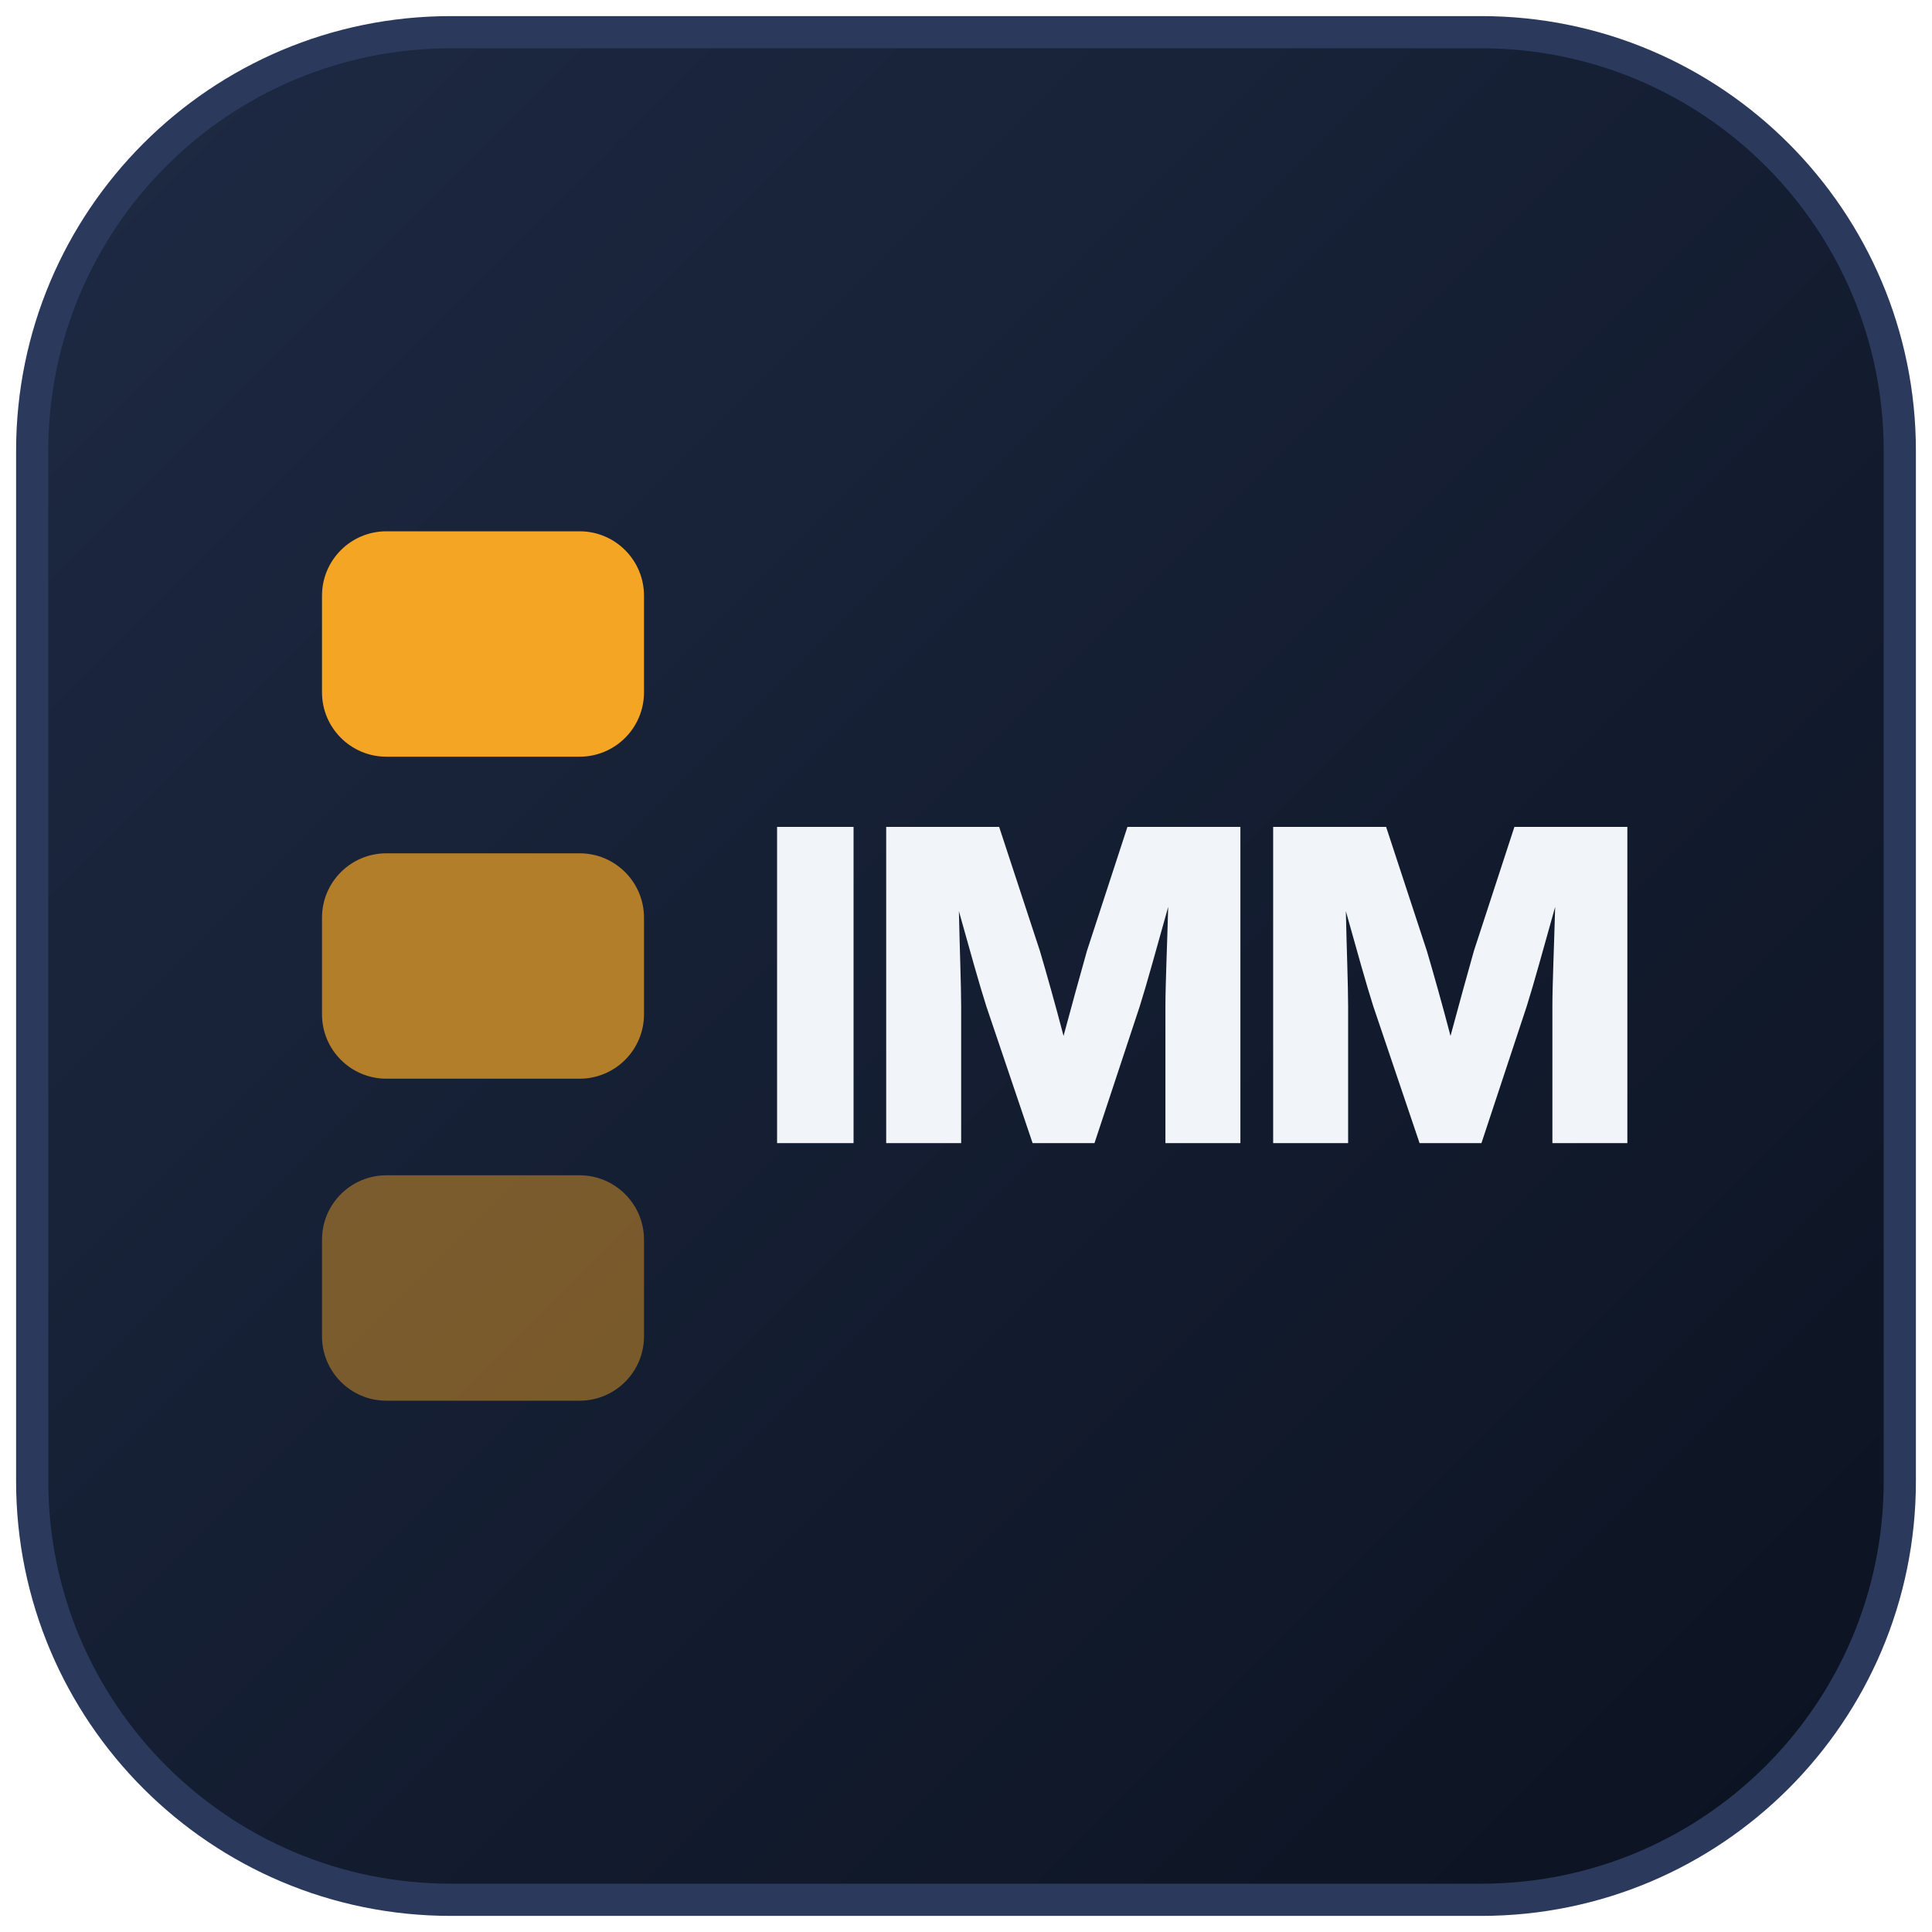
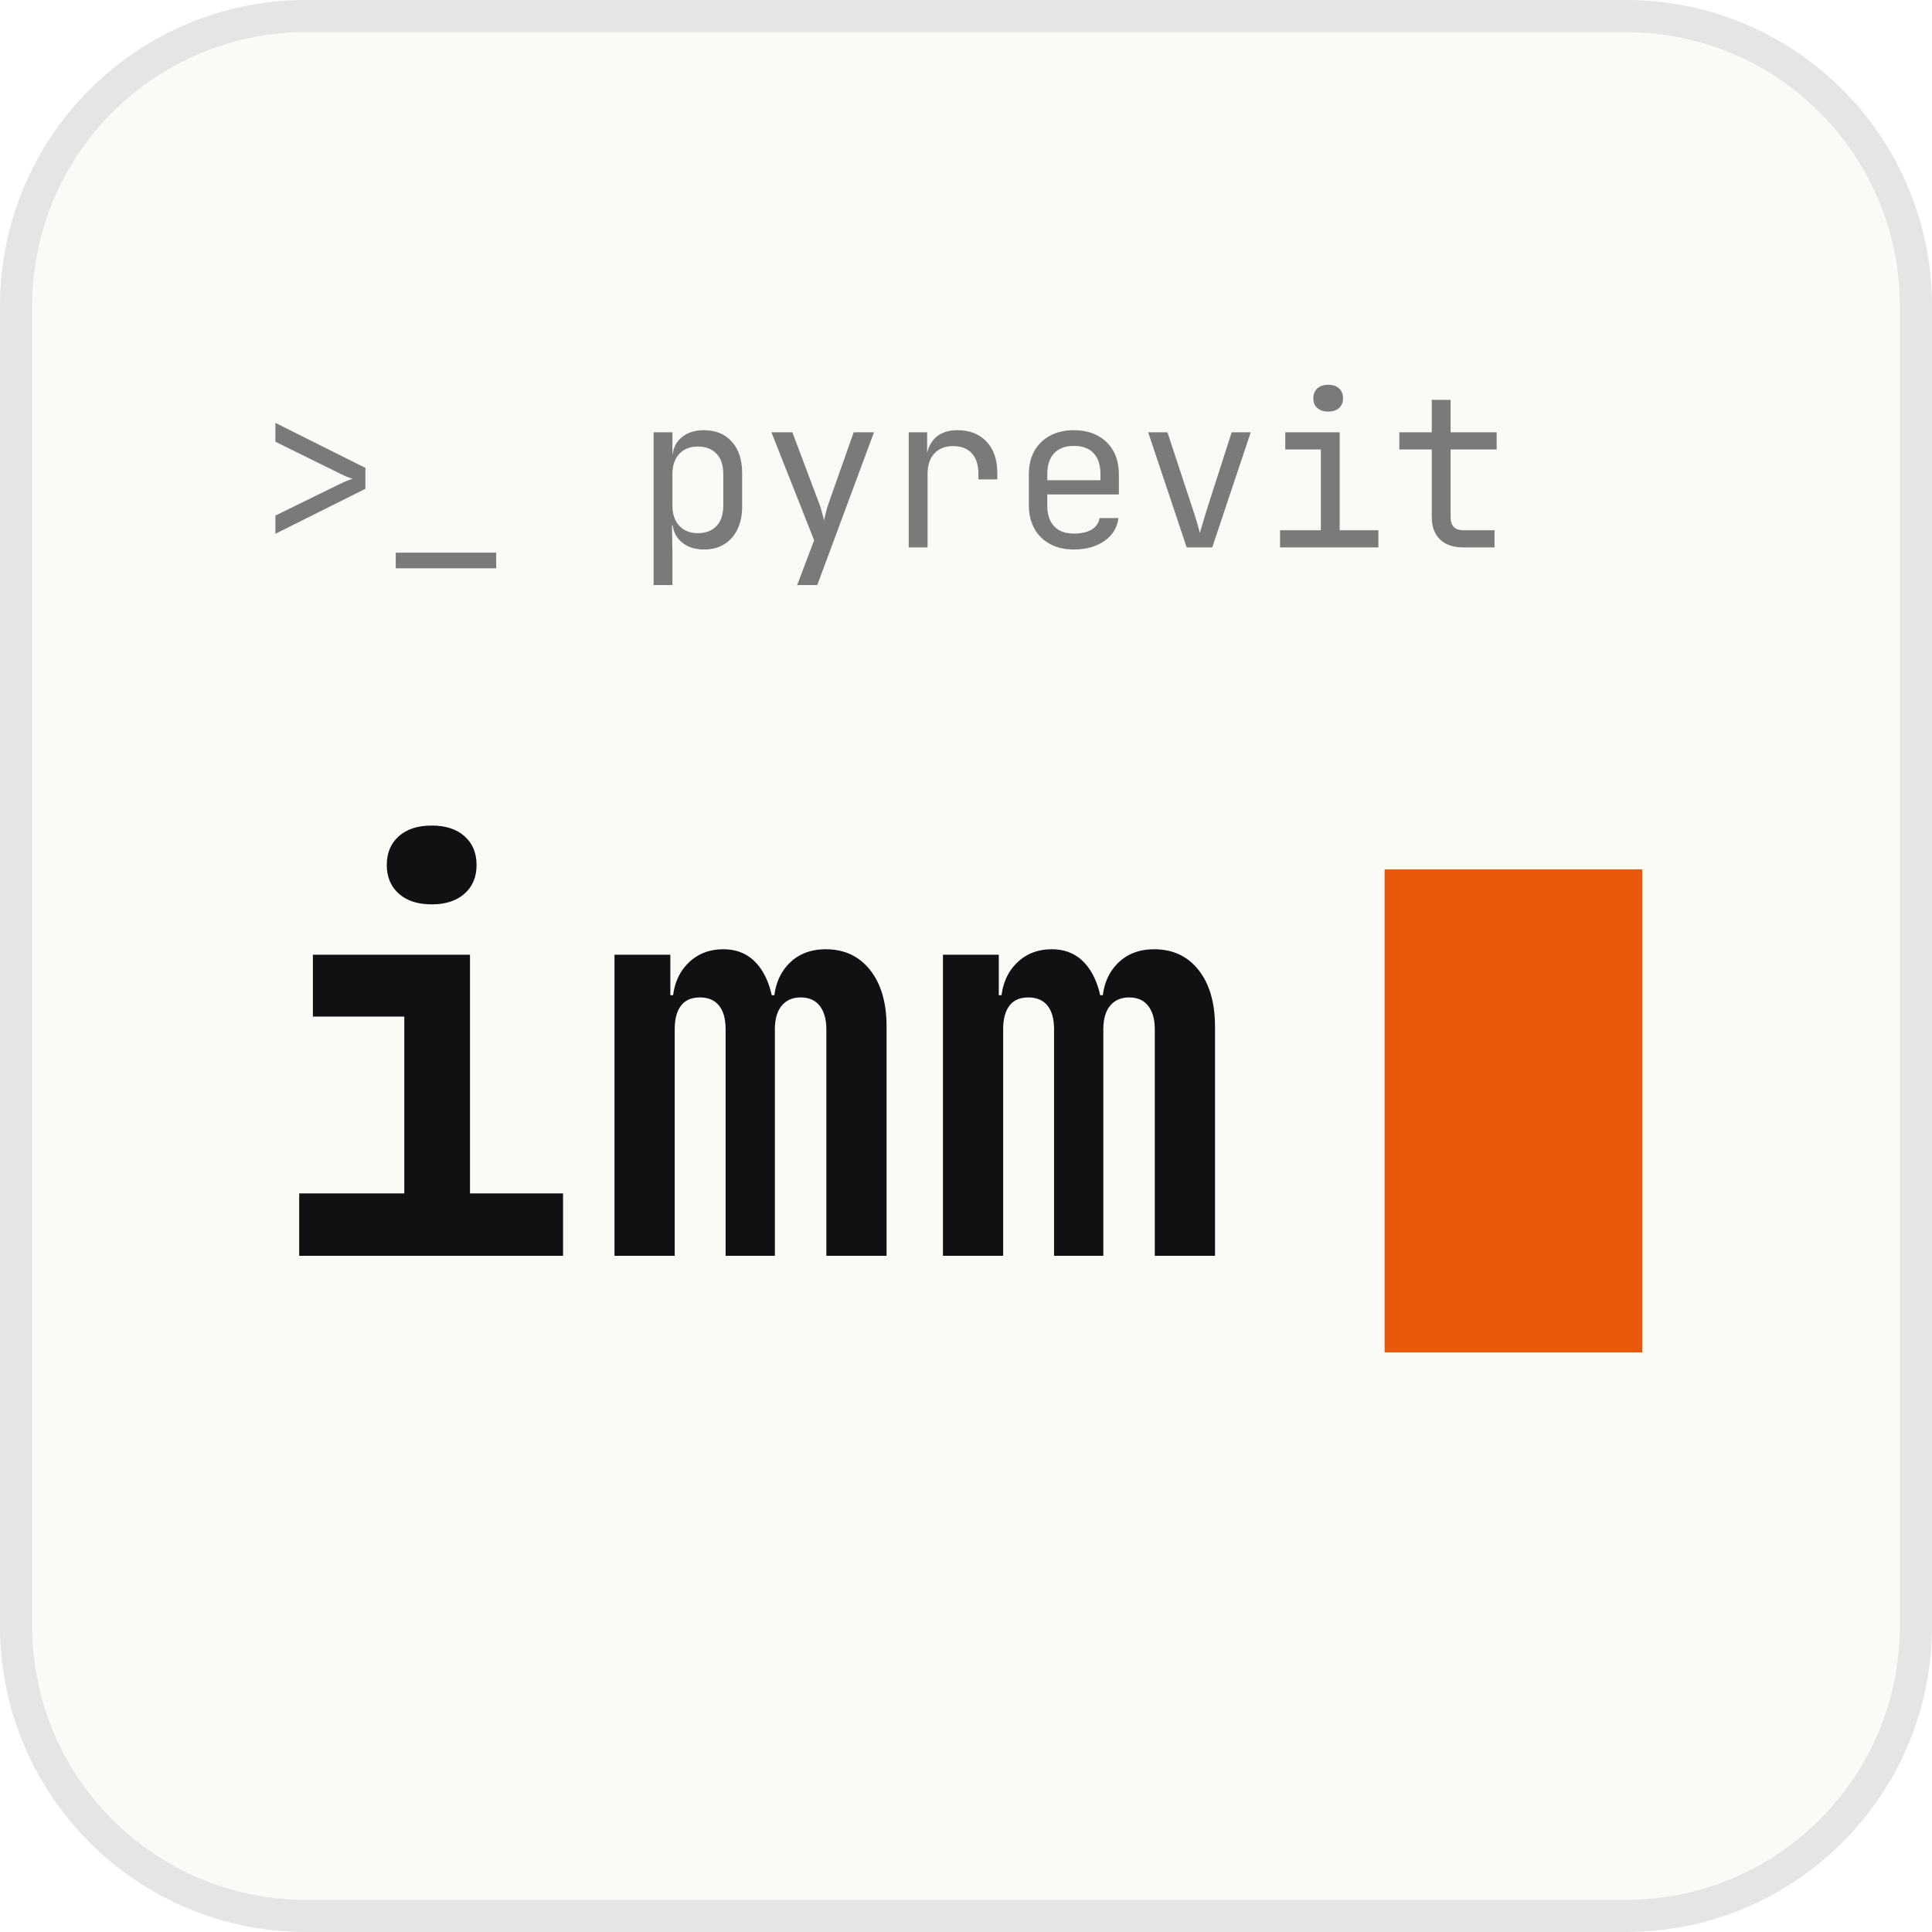
<svg xmlns="http://www.w3.org/2000/svg" viewBox="0 0 120 120">
-   <defs>
-     <linearGradient id="g" x1="0" y1="0" x2="1" y2="1">
-       <stop offset="0" stop-color="#1E2A44" />
-       <stop offset="1" stop-color="#0B1220" />
-     </linearGradient>
-   </defs>
-   <rect x="2" y="2" width="116" height="116" rx="26" fill="url(#g)" stroke="#2B3A5C" stroke-width="2" />
-   <rect x="20" y="33" width="20" height="14" rx="4" fill="#F5A524" />
-   <rect x="20" y="53" width="20" height="14" rx="4" fill="#F5A524" opacity=".7" />
-   <rect x="20" y="73" width="20" height="14" rx="4" fill="#F5A524" opacity=".45" />
-   <text x="47" y="71" font-family="Inter Display, Inter, Arial, sans-serif" font-weight="800" font-size="27" fill="#F1F5F9" letter-spacing="-0.5">IMM</text>
+   <rect x="1" y="1" width="118" height="118" rx="18" fill="#FAFAF7" stroke="#E7E5E4" stroke-width="2" />
+   <path d="M17.105 33.155V32.024L21.135 30.048Q21.382 29.931 21.596 29.846Q21.811 29.762 21.915 29.736Q21.798 29.71 21.577 29.626Q21.356 29.541 21.135 29.424L17.105 27.435V26.265L22.695 29.06V30.36ZM24.58 35.3V34.325H30.82V35.3ZM40.596 36.34V26.85H41.766V28.215H42.0L41.766 28.488Q41.766 27.669 42.305 27.194Q42.845 26.72 43.729 26.72Q44.808 26.72 45.451 27.428Q46.095 28.137 46.095 29.372V31.465Q46.095 32.284 45.802 32.882Q45.51 33.48 44.983 33.805Q44.457 34.13 43.729 34.13Q42.858 34.13 42.312 33.649Q41.766 33.168 41.766 32.362L42.0 32.635H41.74L41.766 34.26V36.34ZM43.339 33.116Q44.08 33.116 44.502 32.674Q44.925 32.232 44.925 31.4V29.45Q44.925 28.618 44.502 28.176Q44.08 27.734 43.339 27.734Q42.624 27.734 42.195 28.189Q41.766 28.644 41.766 29.45V31.4Q41.766 32.206 42.195 32.661Q42.624 33.116 43.339 33.116ZM49.514 36.34 50.567 33.558 47.915 26.85H49.215L50.879 31.27Q50.97 31.491 51.048 31.796Q51.126 32.102 51.178 32.31Q51.23 32.102 51.308 31.796Q51.386 31.491 51.464 31.27L53.024 26.85H54.285L50.762 36.34ZM56.443 34.0V26.85H57.587V28.215H57.86L57.483 29.06Q57.483 27.903 57.983 27.311Q58.484 26.72 59.472 26.72Q60.603 26.72 61.273 27.428Q61.942 28.137 61.942 29.346V29.775H60.772V29.45Q60.772 28.605 60.362 28.157Q59.953 27.708 59.199 27.708Q58.458 27.708 58.035 28.163Q57.613 28.618 57.613 29.45V34.0ZM66.7 34.13Q65.855 34.13 65.224 33.792Q64.594 33.454 64.249 32.837Q63.905 32.219 63.905 31.4V29.45Q63.905 28.618 64.249 28.007Q64.594 27.396 65.224 27.058Q65.855 26.72 66.7 26.72Q67.545 26.72 68.175 27.058Q68.806 27.396 69.15 28.007Q69.495 28.618 69.495 29.45V30.711H65.049V31.4Q65.049 32.245 65.478 32.694Q65.907 33.142 66.7 33.142Q67.376 33.142 67.792 32.901Q68.208 32.661 68.299 32.18H69.469Q69.352 33.077 68.591 33.603Q67.831 34.13 66.7 34.13ZM68.351 29.931V29.45Q68.351 28.605 67.928 28.15Q67.506 27.695 66.7 27.695Q65.907 27.695 65.478 28.15Q65.049 28.605 65.049 29.45V29.827H68.442ZM73.707 34.0 71.315 26.85H72.511L74.097 31.66Q74.24 32.089 74.357 32.486Q74.474 32.882 74.526 33.103Q74.591 32.882 74.708 32.486Q74.825 32.089 74.955 31.66L76.502 26.85H77.685L75.293 34.0ZM79.505 34.0V32.934H82.04V27.916H79.83V26.85H83.21V32.934H85.615V34.0ZM82.495 25.563Q82.066 25.563 81.819 25.342Q81.572 25.121 81.572 24.744Q81.572 24.354 81.819 24.127Q82.066 23.899 82.495 23.899Q82.924 23.899 83.171 24.127Q83.418 24.354 83.418 24.744Q83.418 25.121 83.171 25.342Q82.924 25.563 82.495 25.563ZM90.88 34.0Q89.957 34.0 89.444 33.506Q88.93 33.012 88.93 32.115V27.916H86.915V26.85H88.93V24.835H90.1V26.85H92.96V27.916H90.1V32.115Q90.1 32.934 90.88 32.934H92.83V34.0Z" fill="#111111" fill-opacity=".55" />
+   <path d="M18.584 78.0V74.124H25.112V63.142H19.434V59.3H29.192V74.124H34.972V78.0ZM26.812 56.172Q25.52 56.172 24.772 55.509Q24.024 54.846 24.024 53.724Q24.024 52.602 24.772 51.939Q25.52 51.276 26.812 51.276Q28.104 51.276 28.852 51.939Q29.6 52.602 29.6 53.724Q29.6 54.846 28.852 55.509Q28.104 56.172 26.812 56.172ZM38.168 78.0V59.3H41.636V61.816H42.35L41.772 62.428Q41.772 60.864 42.656 59.912Q43.54 58.96 44.934 58.96Q46.43 58.96 47.263 60.184Q48.096 61.408 48.096 63.482L47.348 61.816H48.504L48.062 62.428Q48.062 60.864 48.946 59.912Q49.83 58.96 51.292 58.96Q53.026 58.96 54.046 60.252Q55.066 61.544 55.066 63.754V78.0H51.326V63.924Q51.326 63.006 50.918 62.479Q50.51 61.952 49.728 61.952Q48.98 61.952 48.555 62.462Q48.13 62.972 48.13 63.924V78.0H45.07V63.924Q45.07 62.972 44.662 62.462Q44.254 61.952 43.472 61.952Q42.69 61.952 42.299 62.462Q41.908 62.972 41.908 63.924V78.0ZM58.568 78.0V59.3H62.036V61.816H62.75L62.172 62.428Q62.172 60.864 63.056 59.912Q63.94 58.96 65.334 58.96Q66.83 58.96 67.663 60.184Q68.496 61.408 68.496 63.482L67.748 61.816H68.904L68.462 62.428Q68.462 60.864 69.346 59.912Q70.23 58.96 71.692 58.96Q73.426 58.96 74.446 60.252Q75.466 61.544 75.466 63.754V78.0H71.726V63.924Q71.726 63.006 71.318 62.479Q70.91 61.952 70.128 61.952Q69.38 61.952 68.955 62.462Q68.53 62.972 68.53 63.924V78.0H65.47V63.924Q65.47 62.972 65.062 62.462Q64.654 61.952 63.872 61.952Q63.09 61.952 62.699 62.462Q62.308 62.972 62.308 63.924V78.0Z" fill="#111111" />
+   <rect x="86" y="54" width="16" height="30" fill="#E8590C" />
</svg>
